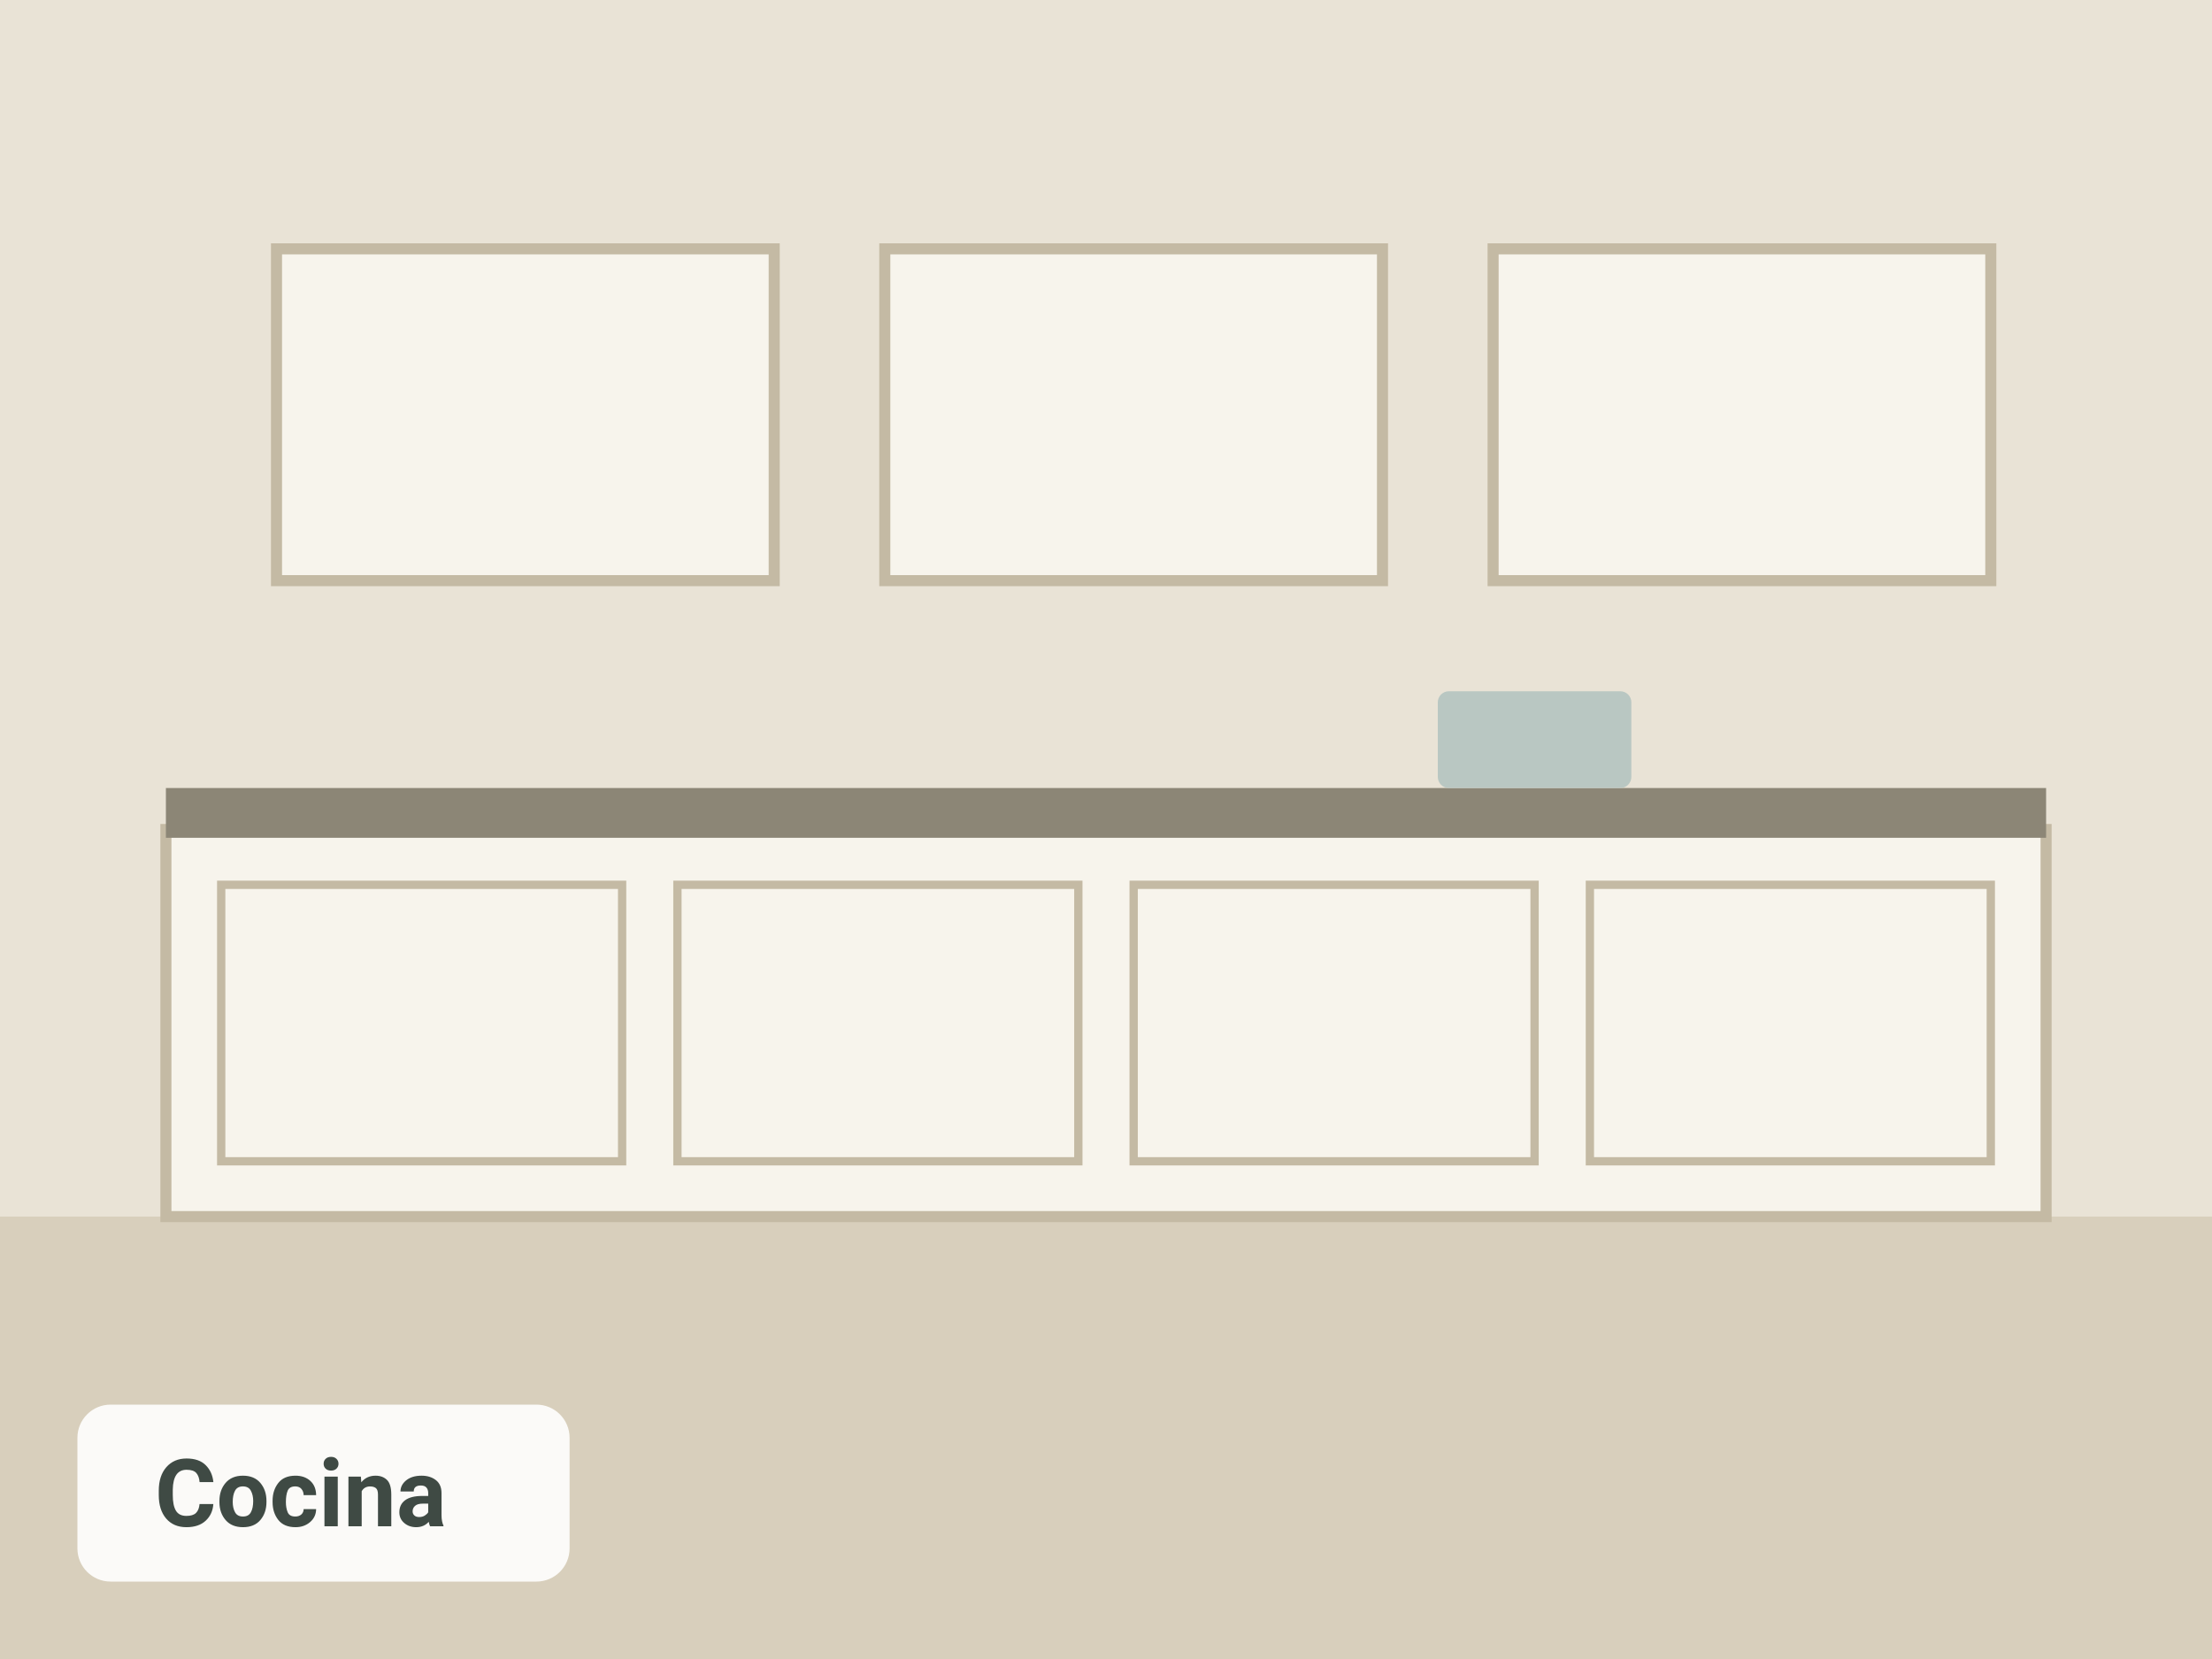
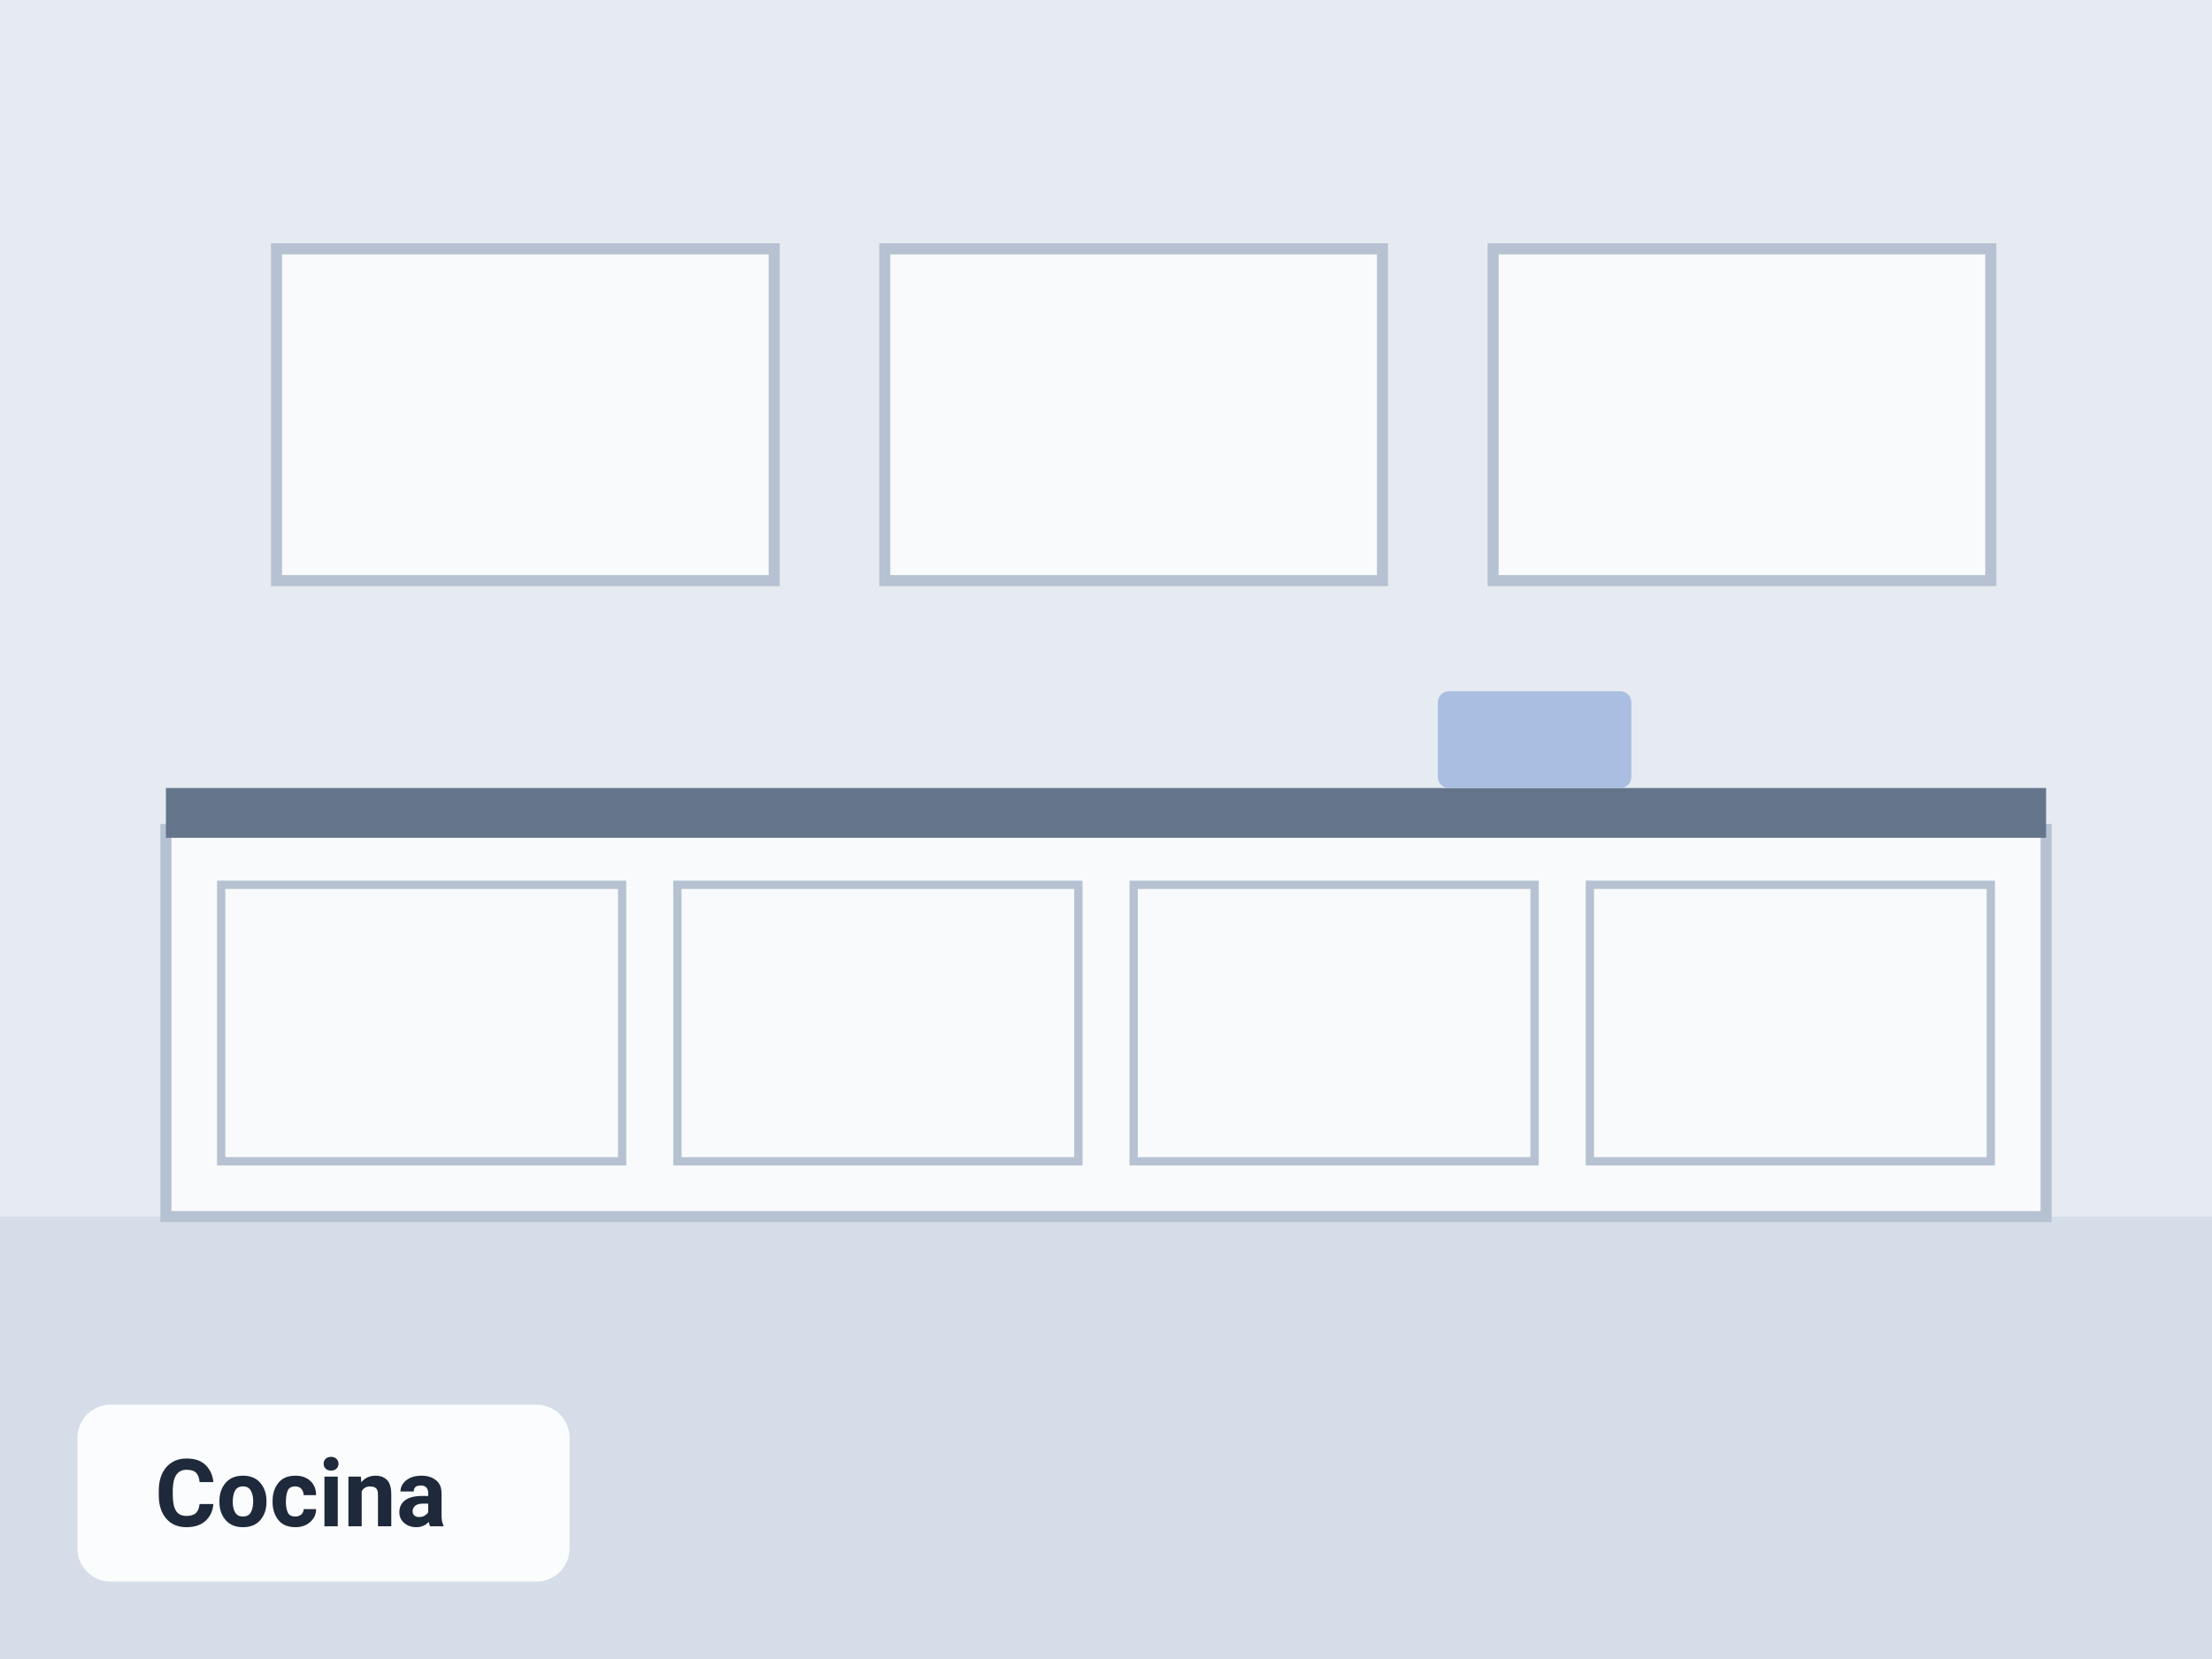
<svg xmlns="http://www.w3.org/2000/svg" width="800" height="600" viewBox="0 0 800 600">
-   <rect width="800" height="600" fill="#E9E3D6" />
-   <polygon points="0,440 800,440 800,600 0,600" fill="#D8CFBC" />
-   <rect x="60" y="300" width="680" height="140" fill="#F7F4EC" stroke="#C4BAA4" stroke-width="4" />
-   <rect x="60" y="285" width="680" height="18" fill="#8C8676" />
-   <rect x="80" y="320" width="145" height="100" fill="none" stroke="#C4BAA4" stroke-width="3" />
-   <rect x="245" y="320" width="145" height="100" fill="none" stroke="#C4BAA4" stroke-width="3" />
-   <rect x="410" y="320" width="145" height="100" fill="none" stroke="#C4BAA4" stroke-width="3" />
-   <rect x="575" y="320" width="145" height="100" fill="none" stroke="#C4BAA4" stroke-width="3" />
-   <rect x="100" y="90" width="180" height="120" fill="#F7F4EC" stroke="#C4BAA4" stroke-width="4" />
-   <rect x="320" y="90" width="180" height="120" fill="#F7F4EC" stroke="#C4BAA4" stroke-width="4" />
-   <rect x="540" y="90" width="180" height="120" fill="#F7F4EC" stroke="#C4BAA4" stroke-width="4" />
-   <rect x="520" y="250" width="70" height="35" rx="4" fill="#B9C7C2" />
+   <rect width="800" height="600" fill="#E6EBF2" />
+   <polygon points="0,440 800,440 800,600 0,600" fill="#D5DDE8" />
+   <rect x="60" y="300" width="680" height="140" fill="#F8FAFC" stroke="#B6C2D2" stroke-width="4" />
+   <rect x="60" y="285" width="680" height="18" fill="#64748B" />
+   <rect x="80" y="320" width="145" height="100" fill="none" stroke="#B6C2D2" stroke-width="3" />
+   <rect x="245" y="320" width="145" height="100" fill="none" stroke="#B6C2D2" stroke-width="3" />
+   <rect x="410" y="320" width="145" height="100" fill="none" stroke="#B6C2D2" stroke-width="3" />
+   <rect x="575" y="320" width="145" height="100" fill="none" stroke="#B6C2D2" stroke-width="3" />
+   <rect x="100" y="90" width="180" height="120" fill="#F8FAFC" stroke="#B6C2D2" stroke-width="4" />
+   <rect x="320" y="90" width="180" height="120" fill="#F8FAFC" stroke="#B6C2D2" stroke-width="4" />
+   <rect x="540" y="90" width="180" height="120" fill="#F8FAFC" stroke="#B6C2D2" stroke-width="4" />
+   <rect x="520" y="250" width="70" height="35" rx="4" fill="#A9BEE0" />
  <rect x="28" y="508" rx="12" width="178" height="64" fill="#FFFFFF" fill-opacity="0.9" />
-   <text x="56" y="552" font-family="system-ui, -apple-system, Segoe UI, Roboto, sans-serif" font-size="34" font-weight="600" fill="#3F4A44">Cocina</text>
+   <text x="56" y="552" font-family="system-ui, -apple-system, Segoe UI, Roboto, sans-serif" font-size="34" font-weight="600" fill="#1E293B">Cocina</text>
</svg>
